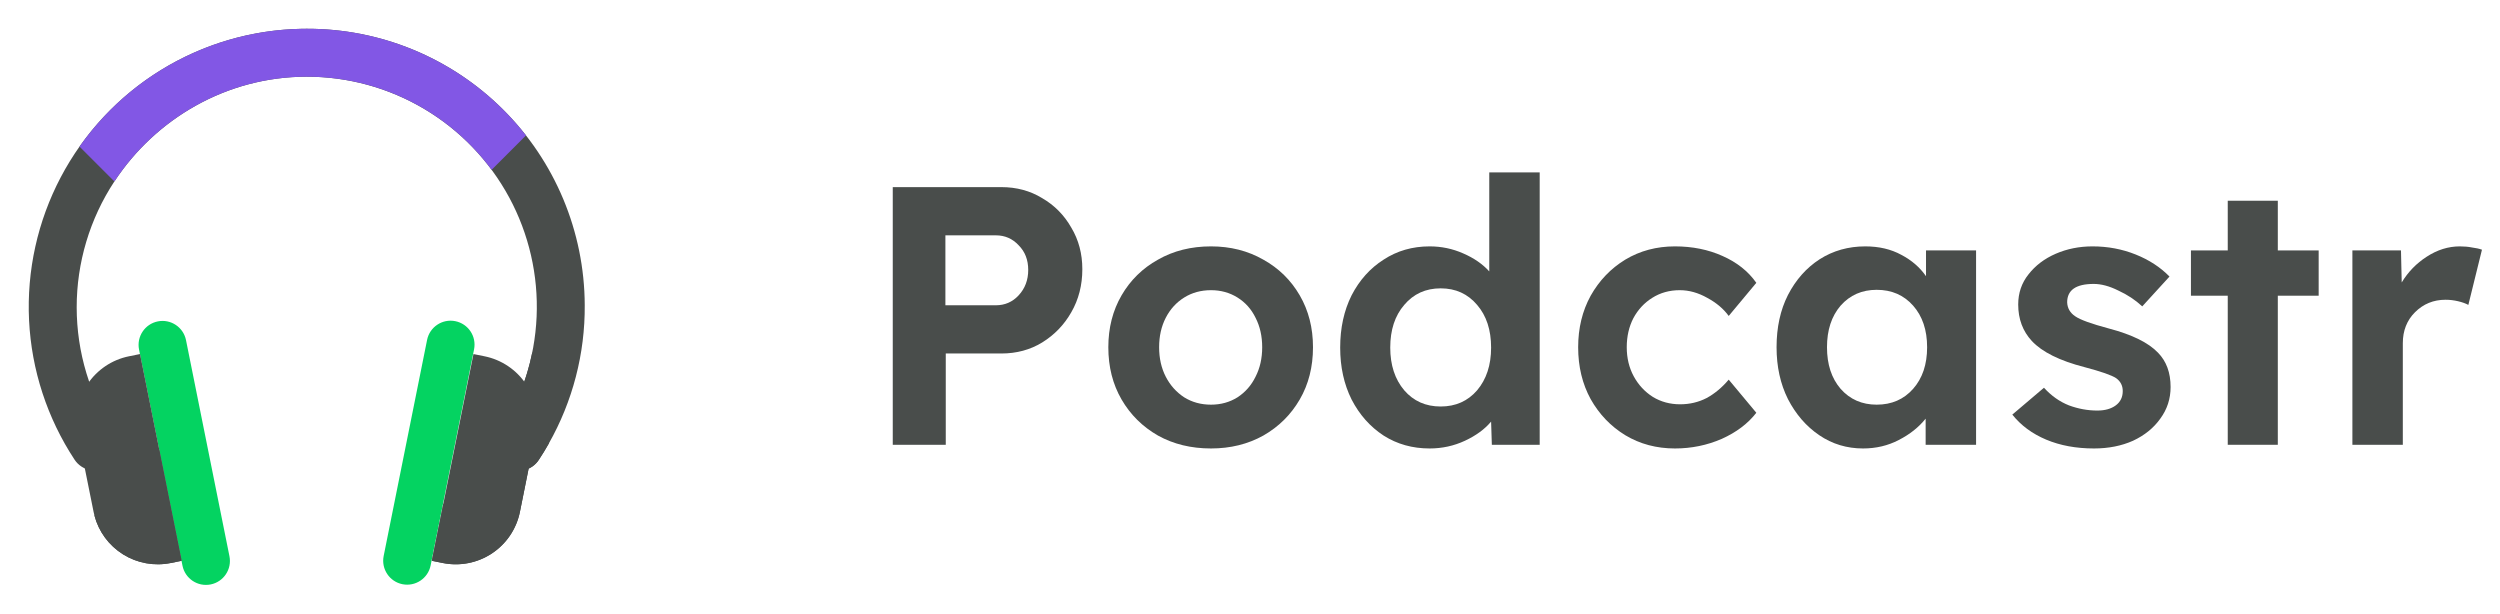
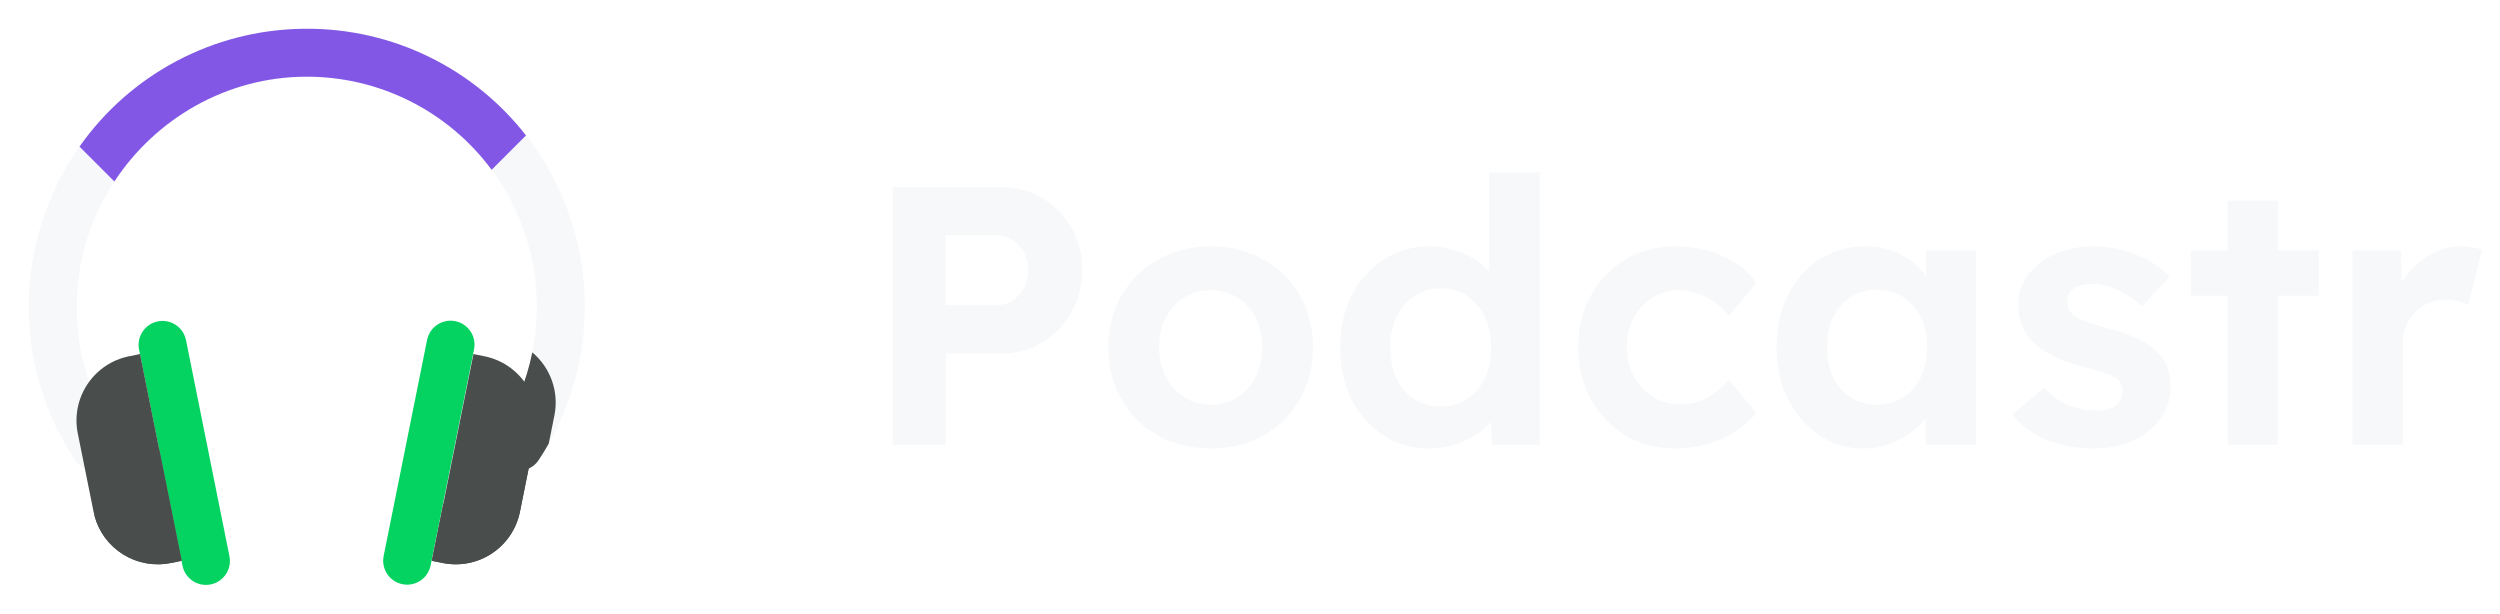
<svg xmlns="http://www.w3.org/2000/svg" width="163" height="40" viewBox="0 0 163 40" fill="none">
-   <path d="M58.208 29V12.2H65.288C66.28 12.2 67.168 12.44 67.952 12.92C68.752 13.384 69.384 14.024 69.848 14.84C70.328 15.64 70.568 16.544 70.568 17.552C70.568 18.592 70.328 19.528 69.848 20.36C69.384 21.176 68.752 21.832 67.952 22.328C67.168 22.808 66.28 23.048 65.288 23.048H61.664V29H58.208ZM61.64 19.904H64.928C65.52 19.904 66.016 19.688 66.416 19.256C66.832 18.808 67.04 18.256 67.04 17.6C67.04 16.944 66.832 16.408 66.416 15.992C66.016 15.56 65.52 15.344 64.928 15.344H61.64V19.904Z" fill="#494D4B" />
-   <path d="M78.959 29.24C77.663 29.24 76.511 28.96 75.503 28.4C74.495 27.824 73.703 27.04 73.127 26.048C72.551 25.056 72.263 23.92 72.263 22.64C72.263 21.376 72.551 20.248 73.127 19.256C73.703 18.264 74.495 17.488 75.503 16.928C76.511 16.352 77.663 16.064 78.959 16.064C80.223 16.064 81.359 16.352 82.367 16.928C83.375 17.488 84.167 18.264 84.743 19.256C85.319 20.248 85.607 21.376 85.607 22.64C85.607 23.92 85.319 25.056 84.743 26.048C84.167 27.04 83.375 27.824 82.367 28.4C81.359 28.96 80.223 29.24 78.959 29.24ZM78.959 26.384C79.599 26.384 80.175 26.224 80.687 25.904C81.199 25.568 81.591 25.12 81.863 24.56C82.151 24 82.295 23.36 82.295 22.64C82.295 21.92 82.151 21.28 81.863 20.72C81.591 20.16 81.199 19.72 80.687 19.4C80.175 19.08 79.599 18.92 78.959 18.92C78.303 18.92 77.719 19.08 77.207 19.4C76.695 19.72 76.295 20.16 76.007 20.72C75.719 21.28 75.575 21.92 75.575 22.64C75.575 23.36 75.719 24 76.007 24.56C76.295 25.12 76.695 25.568 77.207 25.904C77.719 26.224 78.303 26.384 78.959 26.384Z" fill="#494D4B" />
-   <path d="M93.212 29.24C92.092 29.24 91.092 28.96 90.212 28.4C89.332 27.824 88.636 27.04 88.124 26.048C87.628 25.056 87.38 23.928 87.38 22.664C87.38 21.384 87.628 20.248 88.124 19.256C88.636 18.264 89.332 17.488 90.212 16.928C91.092 16.352 92.092 16.064 93.212 16.064C93.98 16.064 94.708 16.216 95.396 16.52C96.1 16.824 96.668 17.216 97.1 17.696V11.24H100.388V29H97.268L97.22 27.488C96.804 27.984 96.236 28.4 95.516 28.736C94.796 29.072 94.028 29.24 93.212 29.24ZM93.932 26.504C94.908 26.504 95.7 26.152 96.308 25.448C96.916 24.728 97.22 23.8 97.22 22.664C97.22 21.512 96.916 20.584 96.308 19.88C95.7 19.16 94.908 18.8 93.932 18.8C92.956 18.8 92.164 19.16 91.556 19.88C90.948 20.584 90.644 21.512 90.644 22.664C90.644 23.8 90.948 24.728 91.556 25.448C92.164 26.152 92.956 26.504 93.932 26.504Z" fill="#494D4B" />
-   <path d="M109.208 29.24C108.008 29.24 106.928 28.952 105.968 28.376C105.024 27.8 104.272 27.016 103.712 26.024C103.168 25.032 102.896 23.904 102.896 22.64C102.896 21.392 103.168 20.272 103.712 19.28C104.272 18.288 105.024 17.504 105.968 16.928C106.928 16.352 108.008 16.064 109.208 16.064C110.344 16.064 111.376 16.272 112.304 16.688C113.248 17.104 113.984 17.688 114.512 18.44L112.712 20.6C112.376 20.136 111.912 19.744 111.32 19.424C110.728 19.088 110.128 18.92 109.52 18.92C108.848 18.92 108.248 19.088 107.72 19.424C107.208 19.744 106.8 20.184 106.496 20.744C106.208 21.304 106.064 21.936 106.064 22.64C106.064 23.344 106.216 23.976 106.52 24.536C106.824 25.096 107.24 25.544 107.768 25.88C108.296 26.2 108.888 26.36 109.544 26.36C110.168 26.36 110.744 26.224 111.272 25.952C111.8 25.664 112.28 25.264 112.712 24.752L114.512 26.912C113.968 27.616 113.216 28.184 112.256 28.616C111.296 29.032 110.28 29.24 109.208 29.24Z" fill="#494D4B" />
-   <path d="M121.472 29.24C120.416 29.24 119.464 28.952 118.616 28.376C117.768 27.8 117.088 27.016 116.576 26.024C116.08 25.032 115.832 23.904 115.832 22.64C115.832 21.344 116.08 20.208 116.576 19.232C117.088 18.24 117.776 17.464 118.64 16.904C119.52 16.344 120.512 16.064 121.616 16.064C122.512 16.064 123.296 16.248 123.968 16.616C124.64 16.968 125.176 17.432 125.576 18.008V16.328H128.84V29H125.552V27.296C125.104 27.856 124.52 28.32 123.8 28.688C123.096 29.056 122.32 29.24 121.472 29.24ZM122.36 26.384C123.336 26.384 124.128 26.04 124.736 25.352C125.344 24.664 125.648 23.76 125.648 22.64C125.648 21.52 125.344 20.616 124.736 19.928C124.128 19.24 123.336 18.896 122.36 18.896C121.4 18.896 120.616 19.24 120.008 19.928C119.416 20.616 119.12 21.52 119.12 22.64C119.12 23.76 119.416 24.664 120.008 25.352C120.616 26.04 121.4 26.384 122.36 26.384Z" fill="#494D4B" />
-   <path d="M136.531 29.24C135.363 29.24 134.323 29.048 133.411 28.664C132.499 28.28 131.763 27.736 131.203 27.032L133.267 25.28C133.747 25.808 134.291 26.192 134.899 26.432C135.507 26.656 136.123 26.768 136.747 26.768C137.243 26.768 137.643 26.656 137.947 26.432C138.251 26.208 138.403 25.896 138.403 25.496C138.403 25.144 138.259 24.864 137.971 24.656C137.683 24.464 136.995 24.224 135.907 23.936C134.291 23.52 133.147 22.952 132.475 22.232C131.883 21.592 131.587 20.8 131.587 19.856C131.587 19.104 131.811 18.448 132.259 17.888C132.707 17.312 133.299 16.864 134.035 16.544C134.771 16.224 135.571 16.064 136.435 16.064C137.427 16.064 138.363 16.24 139.243 16.592C140.123 16.944 140.859 17.424 141.451 18.032L139.675 19.976C139.227 19.56 138.707 19.216 138.115 18.944C137.539 18.656 137.003 18.512 136.507 18.512C135.355 18.512 134.779 18.912 134.779 19.712C134.795 20.096 134.971 20.4 135.307 20.624C135.627 20.848 136.355 21.112 137.491 21.416C139.011 21.816 140.083 22.344 140.707 23C141.251 23.56 141.523 24.304 141.523 25.232C141.523 26 141.299 26.688 140.851 27.296C140.419 27.904 139.827 28.384 139.075 28.736C138.323 29.072 137.475 29.24 136.531 29.24Z" fill="#494D4B" />
-   <path d="M145.249 29V19.28H142.849V16.328H145.249V13.088H148.513V16.328H151.177V19.28H148.513V29H145.249Z" fill="#494D4B" />
-   <path d="M153.376 29V16.328H156.544L156.592 18.416C157.008 17.728 157.552 17.168 158.224 16.736C158.912 16.288 159.632 16.064 160.384 16.064C160.672 16.064 160.936 16.088 161.176 16.136C161.432 16.168 161.648 16.216 161.824 16.28L160.936 19.88C160.76 19.784 160.536 19.704 160.264 19.64C159.992 19.576 159.72 19.544 159.448 19.544C158.664 19.544 158 19.816 157.456 20.36C156.928 20.888 156.664 21.56 156.664 22.376V29H153.376Z" fill="#494D4B" />
-   <path d="M38.125 19.888C38.149 23.054 37.34 26.171 35.777 28.926C35.575 29.284 35.361 29.634 35.134 29.976C35.023 30.15 34.877 30.3 34.707 30.417C34.537 30.535 34.345 30.617 34.142 30.66C33.94 30.702 33.731 30.704 33.528 30.666C33.325 30.627 33.132 30.548 32.959 30.434C32.786 30.32 32.638 30.173 32.523 30.001C32.408 29.83 32.328 29.637 32.288 29.434C32.247 29.231 32.248 29.022 32.289 28.82C32.33 28.617 32.411 28.424 32.527 28.253C34.019 25.99 34.868 23.364 34.987 20.656C35.105 17.948 34.488 15.259 33.2 12.874C31.912 10.489 30.002 8.497 27.673 7.111C25.344 5.724 22.683 4.995 19.972 5C14.762 5.01 10.142 7.745 7.457 11.832C5.852 14.27 4.998 17.126 5 20.045C5.003 22.964 5.863 25.818 7.473 28.253C7.701 28.599 7.782 29.022 7.699 29.427C7.616 29.834 7.375 30.19 7.029 30.418C6.683 30.646 6.261 30.728 5.855 30.645C5.449 30.561 5.092 30.32 4.864 29.974C3.079 27.265 2.054 24.127 1.895 20.887C1.737 17.647 2.451 14.424 3.962 11.553C5.474 8.683 7.729 6.271 10.491 4.569C13.253 2.868 16.421 1.938 19.664 1.878C19.778 1.876 19.891 1.875 20.005 1.875C24.795 1.865 29.393 3.756 32.791 7.133C36.188 10.511 38.106 15.098 38.125 19.888Z" fill="#494D4B" />
+   <path d="M58.208 29V12.2H65.288C66.28 12.2 67.168 12.44 67.952 12.92C68.752 13.384 69.384 14.024 69.848 14.84C70.328 15.64 70.568 16.544 70.568 17.552C70.568 18.592 70.328 19.528 69.848 20.36C69.384 21.176 68.752 21.832 67.952 22.328C67.168 22.808 66.28 23.048 65.288 23.048H61.664V29H58.208ZM61.64 19.904H64.928C65.52 19.904 66.016 19.688 66.416 19.256C66.832 18.808 67.04 18.256 67.04 17.6C67.04 16.944 66.832 16.408 66.416 15.992C66.016 15.56 65.52 15.344 64.928 15.344H61.64V19.904Z" fill="#F7F8FA" />
+   <path d="M78.959 29.24C77.663 29.24 76.511 28.96 75.503 28.4C74.495 27.824 73.703 27.04 73.127 26.048C72.551 25.056 72.263 23.92 72.263 22.64C72.263 21.376 72.551 20.248 73.127 19.256C73.703 18.264 74.495 17.488 75.503 16.928C76.511 16.352 77.663 16.064 78.959 16.064C80.223 16.064 81.359 16.352 82.367 16.928C83.375 17.488 84.167 18.264 84.743 19.256C85.319 20.248 85.607 21.376 85.607 22.64C85.607 23.92 85.319 25.056 84.743 26.048C84.167 27.04 83.375 27.824 82.367 28.4C81.359 28.96 80.223 29.24 78.959 29.24ZM78.959 26.384C79.599 26.384 80.175 26.224 80.687 25.904C81.199 25.568 81.591 25.12 81.863 24.56C82.151 24 82.295 23.36 82.295 22.64C82.295 21.92 82.151 21.28 81.863 20.72C81.591 20.16 81.199 19.72 80.687 19.4C80.175 19.08 79.599 18.92 78.959 18.92C78.303 18.92 77.719 19.08 77.207 19.4C76.695 19.72 76.295 20.16 76.007 20.72C75.719 21.28 75.575 21.92 75.575 22.64C75.575 23.36 75.719 24 76.007 24.56C76.295 25.12 76.695 25.568 77.207 25.904C77.719 26.224 78.303 26.384 78.959 26.384Z" fill="#F7F8FA" />
+   <path d="M93.212 29.24C92.092 29.24 91.092 28.96 90.212 28.4C89.332 27.824 88.636 27.04 88.124 26.048C87.628 25.056 87.38 23.928 87.38 22.664C87.38 21.384 87.628 20.248 88.124 19.256C88.636 18.264 89.332 17.488 90.212 16.928C91.092 16.352 92.092 16.064 93.212 16.064C93.98 16.064 94.708 16.216 95.396 16.52C96.1 16.824 96.668 17.216 97.1 17.696V11.24H100.388V29H97.268L97.22 27.488C96.804 27.984 96.236 28.4 95.516 28.736C94.796 29.072 94.028 29.24 93.212 29.24ZM93.932 26.504C94.908 26.504 95.7 26.152 96.308 25.448C96.916 24.728 97.22 23.8 97.22 22.664C97.22 21.512 96.916 20.584 96.308 19.88C95.7 19.16 94.908 18.8 93.932 18.8C92.956 18.8 92.164 19.16 91.556 19.88C90.948 20.584 90.644 21.512 90.644 22.664C90.644 23.8 90.948 24.728 91.556 25.448C92.164 26.152 92.956 26.504 93.932 26.504Z" fill="#F7F8FA" />
+   <path d="M109.208 29.24C108.008 29.24 106.928 28.952 105.968 28.376C105.024 27.8 104.272 27.016 103.712 26.024C103.168 25.032 102.896 23.904 102.896 22.64C102.896 21.392 103.168 20.272 103.712 19.28C104.272 18.288 105.024 17.504 105.968 16.928C106.928 16.352 108.008 16.064 109.208 16.064C110.344 16.064 111.376 16.272 112.304 16.688C113.248 17.104 113.984 17.688 114.512 18.44L112.712 20.6C112.376 20.136 111.912 19.744 111.32 19.424C110.728 19.088 110.128 18.92 109.52 18.92C108.848 18.92 108.248 19.088 107.72 19.424C107.208 19.744 106.8 20.184 106.496 20.744C106.208 21.304 106.064 21.936 106.064 22.64C106.064 23.344 106.216 23.976 106.52 24.536C106.824 25.096 107.24 25.544 107.768 25.88C108.296 26.2 108.888 26.36 109.544 26.36C110.168 26.36 110.744 26.224 111.272 25.952C111.8 25.664 112.28 25.264 112.712 24.752L114.512 26.912C113.968 27.616 113.216 28.184 112.256 28.616C111.296 29.032 110.28 29.24 109.208 29.24Z" fill="#F7F8FA" />
+   <path d="M121.472 29.24C120.416 29.24 119.464 28.952 118.616 28.376C117.768 27.8 117.088 27.016 116.576 26.024C116.08 25.032 115.832 23.904 115.832 22.64C115.832 21.344 116.08 20.208 116.576 19.232C117.088 18.24 117.776 17.464 118.64 16.904C119.52 16.344 120.512 16.064 121.616 16.064C122.512 16.064 123.296 16.248 123.968 16.616C124.64 16.968 125.176 17.432 125.576 18.008V16.328H128.84V29H125.552V27.296C125.104 27.856 124.52 28.32 123.8 28.688C123.096 29.056 122.32 29.24 121.472 29.24ZM122.36 26.384C123.336 26.384 124.128 26.04 124.736 25.352C125.344 24.664 125.648 23.76 125.648 22.64C125.648 21.52 125.344 20.616 124.736 19.928C124.128 19.24 123.336 18.896 122.36 18.896C121.4 18.896 120.616 19.24 120.008 19.928C119.416 20.616 119.12 21.52 119.12 22.64C119.12 23.76 119.416 24.664 120.008 25.352C120.616 26.04 121.4 26.384 122.36 26.384Z" fill="#F7F8FA" />
+   <path d="M136.531 29.24C135.363 29.24 134.323 29.048 133.411 28.664C132.499 28.28 131.763 27.736 131.203 27.032L133.267 25.28C133.747 25.808 134.291 26.192 134.899 26.432C135.507 26.656 136.123 26.768 136.747 26.768C137.243 26.768 137.643 26.656 137.947 26.432C138.251 26.208 138.403 25.896 138.403 25.496C138.403 25.144 138.259 24.864 137.971 24.656C137.683 24.464 136.995 24.224 135.907 23.936C134.291 23.52 133.147 22.952 132.475 22.232C131.883 21.592 131.587 20.8 131.587 19.856C131.587 19.104 131.811 18.448 132.259 17.888C132.707 17.312 133.299 16.864 134.035 16.544C134.771 16.224 135.571 16.064 136.435 16.064C137.427 16.064 138.363 16.24 139.243 16.592C140.123 16.944 140.859 17.424 141.451 18.032L139.675 19.976C139.227 19.56 138.707 19.216 138.115 18.944C137.539 18.656 137.003 18.512 136.507 18.512C135.355 18.512 134.779 18.912 134.779 19.712C134.795 20.096 134.971 20.4 135.307 20.624C135.627 20.848 136.355 21.112 137.491 21.416C139.011 21.816 140.083 22.344 140.707 23C141.251 23.56 141.523 24.304 141.523 25.232C141.523 26 141.299 26.688 140.851 27.296C140.419 27.904 139.827 28.384 139.075 28.736C138.323 29.072 137.475 29.24 136.531 29.24Z" fill="#F7F8FA" />
+   <path d="M145.249 29V19.28H142.849V16.328H145.249V13.088H148.513V16.328H151.177V19.28H148.513V29H145.249Z" fill="#F7F8FA" />
+   <path d="M153.376 29V16.328H156.544L156.592 18.416C157.008 17.728 157.552 17.168 158.224 16.736C158.912 16.288 159.632 16.064 160.384 16.064C160.672 16.064 160.936 16.088 161.176 16.136C161.432 16.168 161.648 16.216 161.824 16.28L160.936 19.88C160.76 19.784 160.536 19.704 160.264 19.64C159.992 19.576 159.72 19.544 159.448 19.544C158.664 19.544 158 19.816 157.456 20.36C156.928 20.888 156.664 21.56 156.664 22.376V29H153.376Z" fill="#F7F8FA" />
+   <path d="M38.125 19.888C38.149 23.054 37.34 26.171 35.777 28.926C35.575 29.284 35.361 29.634 35.134 29.976C35.023 30.15 34.877 30.3 34.707 30.417C34.537 30.535 34.345 30.617 34.142 30.66C33.94 30.702 33.731 30.704 33.528 30.666C33.325 30.627 33.131 30.548 32.959 30.434C32.786 30.32 32.638 30.173 32.523 30.001C32.408 29.83 32.328 29.637 32.288 29.434C32.247 29.231 32.248 29.022 32.289 28.82C32.33 28.617 32.411 28.424 32.527 28.253C34.019 25.99 34.868 23.364 34.987 20.656C35.105 17.948 34.488 15.259 33.2 12.874C31.912 10.489 30.002 8.497 27.673 7.111C25.344 5.724 22.682 4.995 19.972 5C14.762 5.01 10.142 7.745 7.457 11.832C5.852 14.27 4.998 17.126 5 20.045C5.003 22.964 5.863 25.818 7.473 28.253C7.701 28.599 7.782 29.022 7.699 29.427C7.616 29.834 7.375 30.19 7.029 30.418C6.683 30.646 6.261 30.728 5.855 30.645C5.449 30.561 5.092 30.32 4.864 29.974C3.079 27.265 2.054 24.127 1.895 20.887C1.737 17.647 2.45 14.424 3.962 11.553C5.474 8.683 7.729 6.271 10.491 4.569C13.253 2.868 16.421 1.938 19.664 1.878C19.778 1.876 19.891 1.875 20.005 1.875C24.795 1.865 29.393 3.756 32.791 7.133C36.188 10.511 38.106 15.098 38.125 19.888V19.888Z" fill="#F7F8FA" />
  <path d="M9.066 22.794L11.898 36.882C12.068 37.728 12.891 38.275 13.737 38.105C14.582 37.935 15.13 37.112 14.96 36.266L12.128 22.179C11.958 21.333 11.135 20.785 10.289 20.955C9.444 21.125 8.896 21.949 9.066 22.794Z" fill="#04D361" />
-   <path d="M11.844 36.564L11.126 36.709C10.059 36.923 8.95 36.722 8.027 36.147C7.103 35.572 6.434 34.665 6.157 33.612C6.136 33.531 6.116 33.45 6.1 33.367L5.071 28.256C4.848 27.146 5.075 25.993 5.701 25.051C6.328 24.108 7.303 23.453 8.413 23.229L9.13 23.084L10.39 29.341L11.844 36.564Z" fill="#494D4B" />
-   <path d="M11.844 36.564L11.126 36.709C10.059 36.923 8.95 36.722 8.027 36.147C7.103 35.572 6.434 34.665 6.157 33.612C7.674 32.298 9.09 30.87 10.39 29.341L11.844 36.564Z" fill="#494D4B" />
-   <path d="M36.148 27.087L35.777 28.926C35.575 29.284 35.361 29.634 35.134 29.976C35.023 30.15 34.877 30.3 34.707 30.417C34.537 30.534 34.345 30.617 34.142 30.659C33.94 30.702 33.731 30.704 33.528 30.665C33.325 30.627 33.132 30.548 32.959 30.434C32.786 30.32 32.638 30.173 32.523 30.001C32.408 29.829 32.328 29.637 32.288 29.434C32.247 29.231 32.248 29.022 32.289 28.819C32.33 28.617 32.411 28.424 32.527 28.253C33.587 26.65 34.326 24.858 34.705 22.974C35.293 23.467 35.737 24.109 35.991 24.833C36.245 25.557 36.299 26.335 36.148 27.087Z" fill="#494D4B" />
-   <path d="M34.295 8.83L32.054 11.071C30.657 9.182 28.836 7.649 26.737 6.594C24.638 5.54 22.321 4.993 19.972 5C14.762 5.01 10.142 7.745 7.457 11.832L5.184 9.559C6.823 7.229 8.988 5.32 11.505 3.985C14.021 2.651 16.816 1.929 19.664 1.878C19.778 1.876 19.891 1.875 20.005 1.875C22.759 1.869 25.479 2.492 27.955 3.698C30.432 4.903 32.601 6.658 34.295 8.83Z" fill="#8257E5" />
-   <path d="M27.846 22.163L25.015 36.251C24.845 37.097 25.392 37.92 26.238 38.09C27.084 38.26 27.907 37.712 28.077 36.867L30.909 22.779C31.079 21.933 30.531 21.11 29.685 20.94C28.84 20.77 28.016 21.318 27.846 22.163Z" fill="#04D361" />
-   <path d="M34.929 28.256L33.9 33.367C33.677 34.477 33.022 35.452 32.079 36.079C31.137 36.705 29.984 36.932 28.874 36.709L28.156 36.564L28.9 32.871L30.869 23.084L31.587 23.229C32.697 23.453 33.672 24.108 34.299 25.05C34.386 25.18 34.465 25.314 34.536 25.453C34.982 26.315 35.12 27.304 34.929 28.256Z" fill="#494D4B" />
-   <path d="M34.929 28.256L33.9 33.367C33.677 34.477 33.022 35.452 32.079 36.079C31.137 36.705 29.984 36.932 28.874 36.709L28.156 36.564L28.9 32.871C31.04 30.609 32.93 28.122 34.536 25.453C34.982 26.315 35.12 27.304 34.929 28.256Z" fill="#494D4B" />
+   <path d="M11.844 36.564L11.126 36.709C10.059 36.923 8.95 36.722 8.027 36.147C7.103 35.572 6.434 34.665 6.157 33.612C6.136 33.531 6.116 33.45 6.1 33.367L5.071 28.256C4.848 27.146 5.075 25.993 5.701 25.051C6.328 24.108 7.303 23.453 8.412 23.229L9.13 23.084L10.39 29.341L11.844 36.564Z" fill="#494D4B" />
+   <path d="M11.844 36.564L11.126 36.709C10.059 36.923 8.95 36.722 8.027 36.147C7.103 35.572 6.434 34.665 6.157 33.612C7.674 32.298 9.089 30.87 10.39 29.341L11.844 36.564Z" fill="#494D4B" />
+   <path d="M36.148 27.087L35.777 28.926C35.575 29.284 35.361 29.634 35.134 29.976C35.023 30.15 34.877 30.3 34.707 30.417C34.537 30.534 34.345 30.617 34.142 30.659C33.94 30.702 33.731 30.704 33.528 30.665C33.325 30.627 33.131 30.548 32.959 30.434C32.786 30.32 32.638 30.173 32.523 30.001C32.408 29.829 32.328 29.637 32.288 29.434C32.247 29.231 32.248 29.022 32.289 28.819C32.33 28.617 32.411 28.424 32.527 28.253C33.587 26.65 34.326 24.858 34.705 22.974C35.293 23.467 35.737 24.109 35.991 24.833C36.245 25.557 36.299 26.335 36.148 27.087Z" fill="#494D4B" />
+   <path d="M34.295 8.83L32.054 11.071C30.657 9.182 28.836 7.649 26.737 6.594C24.638 5.54 22.321 4.993 19.972 5C14.762 5.01 10.142 7.745 7.457 11.832L5.184 9.559C6.823 7.229 8.988 5.32 11.505 3.985C14.021 2.651 16.816 1.929 19.664 1.878C19.778 1.876 19.891 1.875 20.005 1.875C22.759 1.869 25.479 2.492 27.955 3.698C30.432 4.903 32.601 6.658 34.295 8.83V8.83Z" fill="#8257E5" />
+   <path d="M27.846 22.163L25.014 36.251C24.844 37.097 25.392 37.92 26.238 38.09C27.084 38.26 27.907 37.712 28.077 36.867L30.909 22.779C31.079 21.933 30.531 21.11 29.685 20.94C28.84 20.77 28.016 21.318 27.846 22.163Z" fill="#04D361" />
+   <path d="M34.929 28.256L33.9 33.367C33.677 34.477 33.022 35.452 32.079 36.079C31.137 36.705 29.984 36.932 28.874 36.709L28.156 36.564L28.9 32.871L30.869 23.084L31.587 23.229C32.697 23.453 33.672 24.108 34.299 25.05C34.386 25.18 34.465 25.314 34.536 25.453C34.982 26.315 35.12 27.304 34.929 28.256V28.256Z" fill="#494D4B" />
+   <path d="M34.929 28.256L33.9 33.367C33.677 34.477 33.022 35.452 32.079 36.079C31.137 36.705 29.984 36.932 28.874 36.709L28.156 36.564L28.9 32.871C31.04 30.609 32.93 28.122 34.536 25.453C34.982 26.315 35.12 27.304 34.929 28.256V28.256Z" fill="#494D4B" />
</svg>
